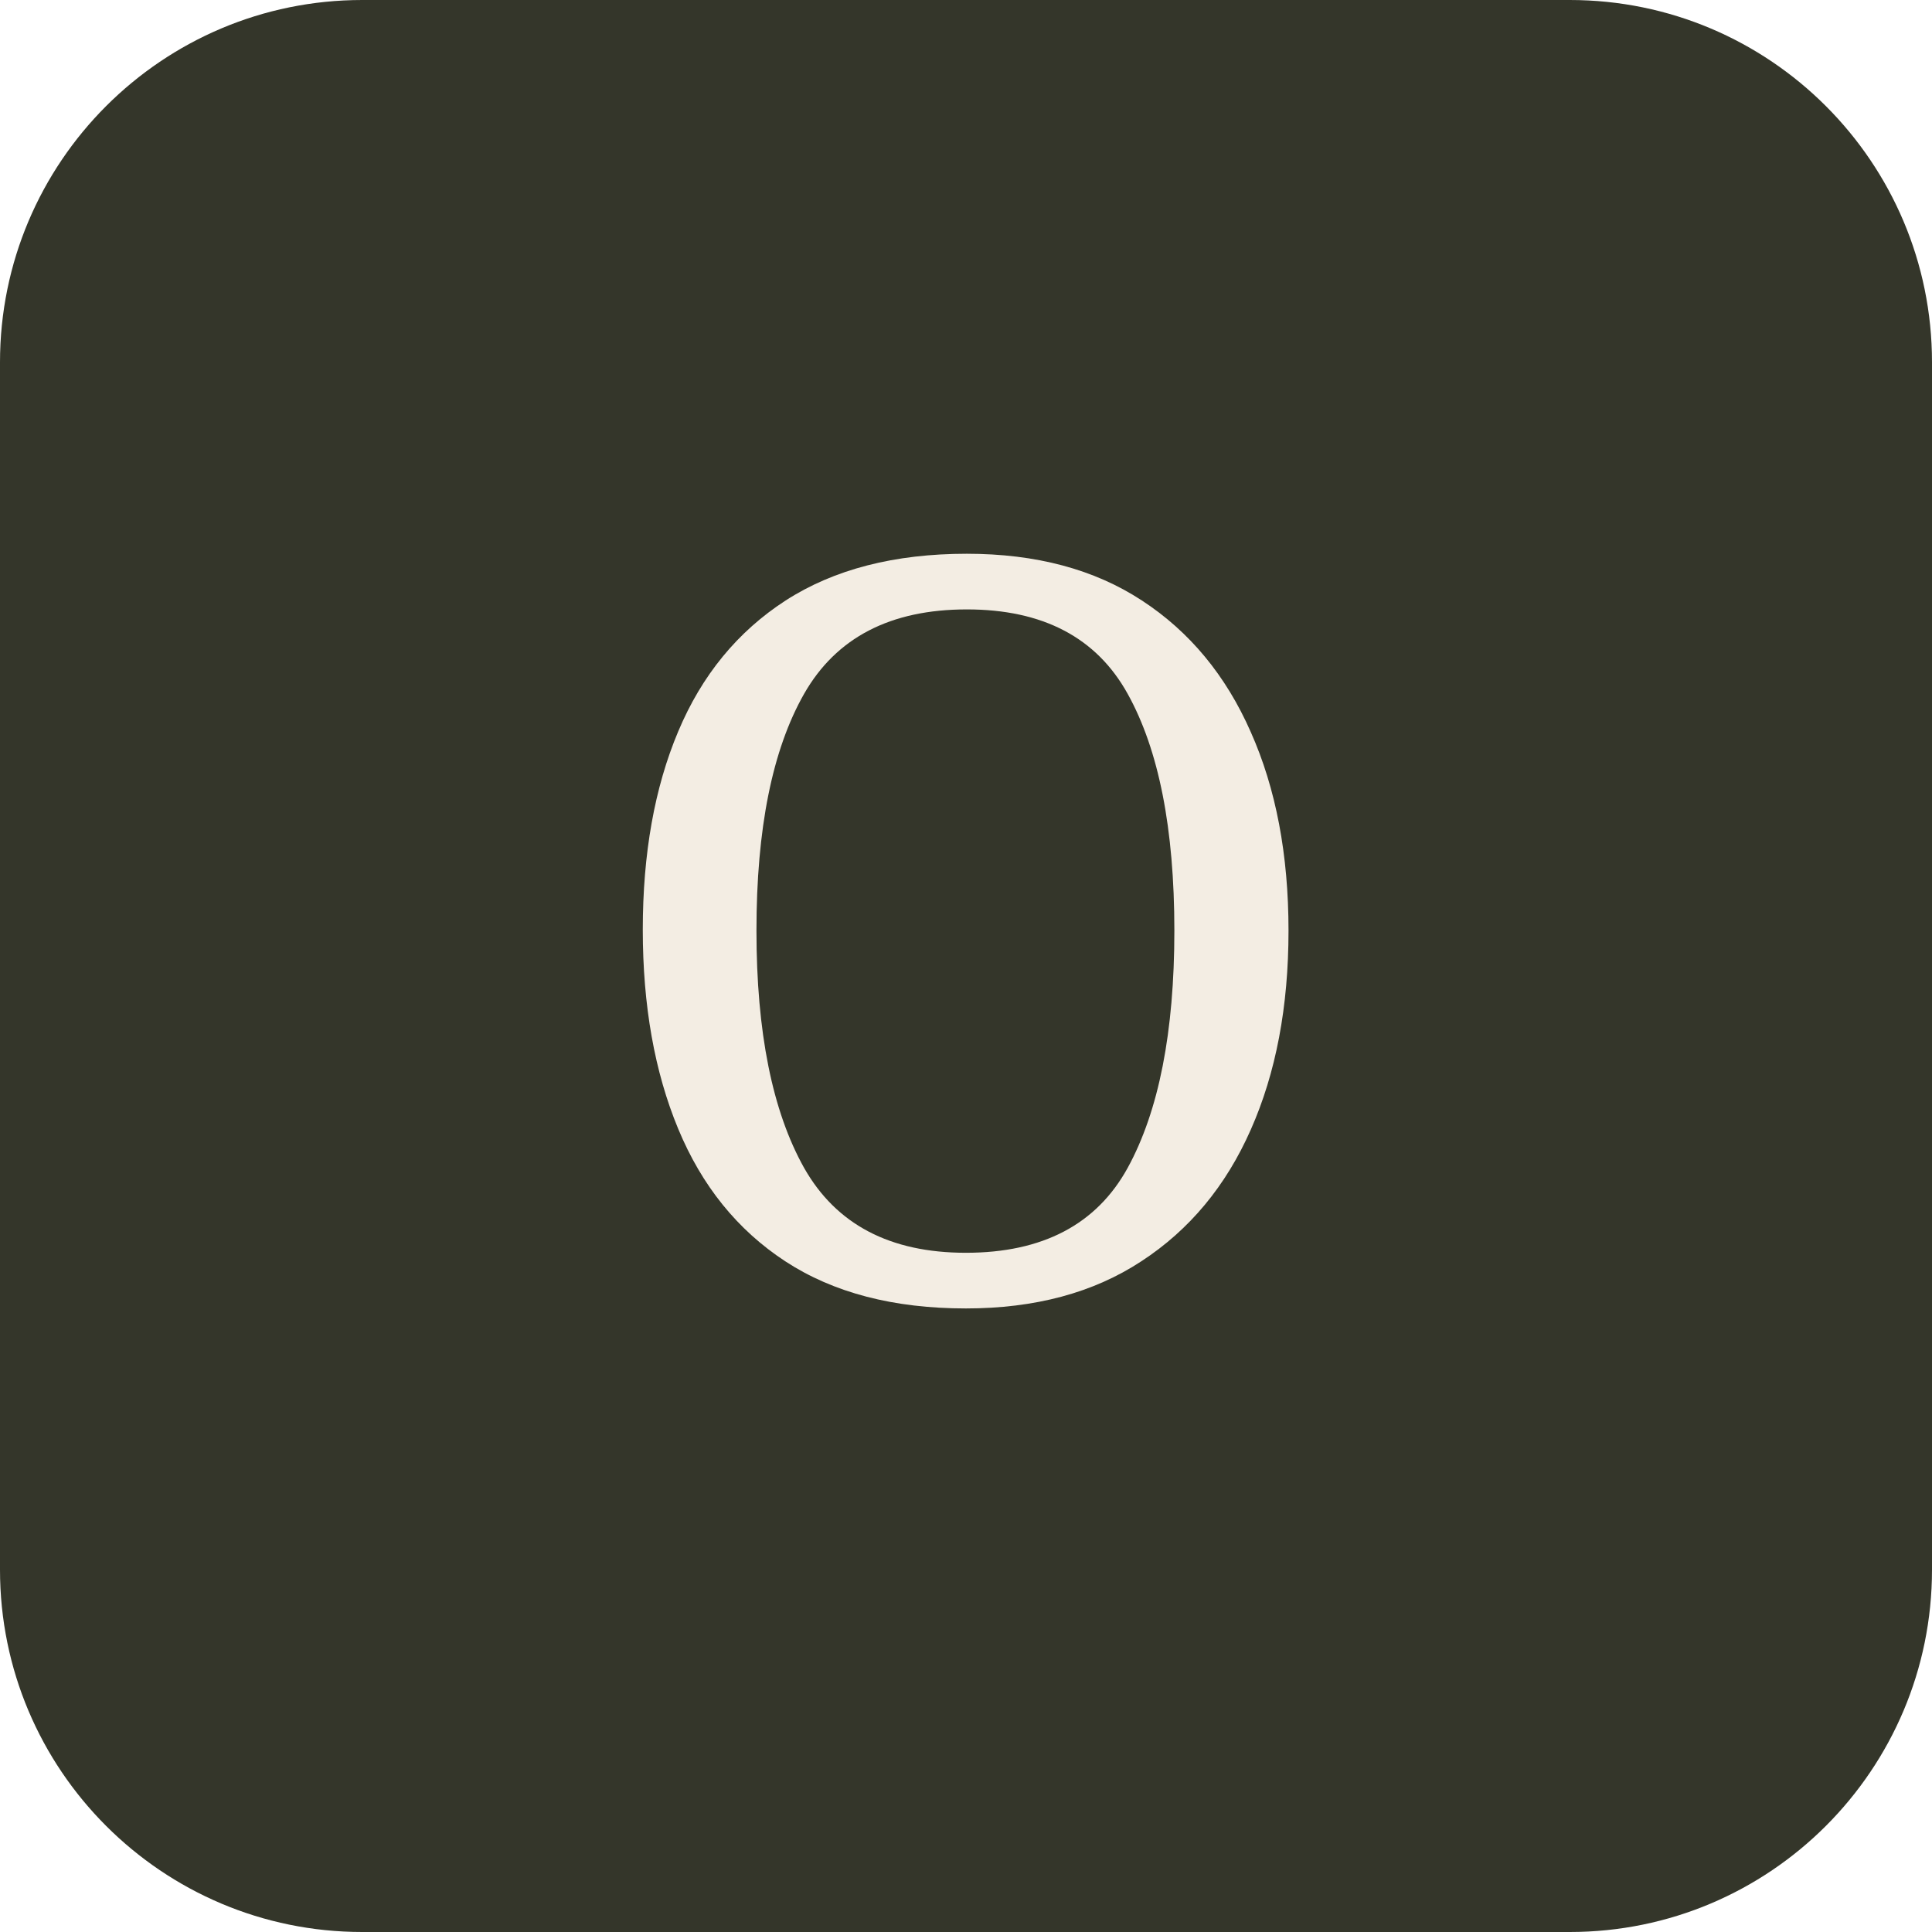
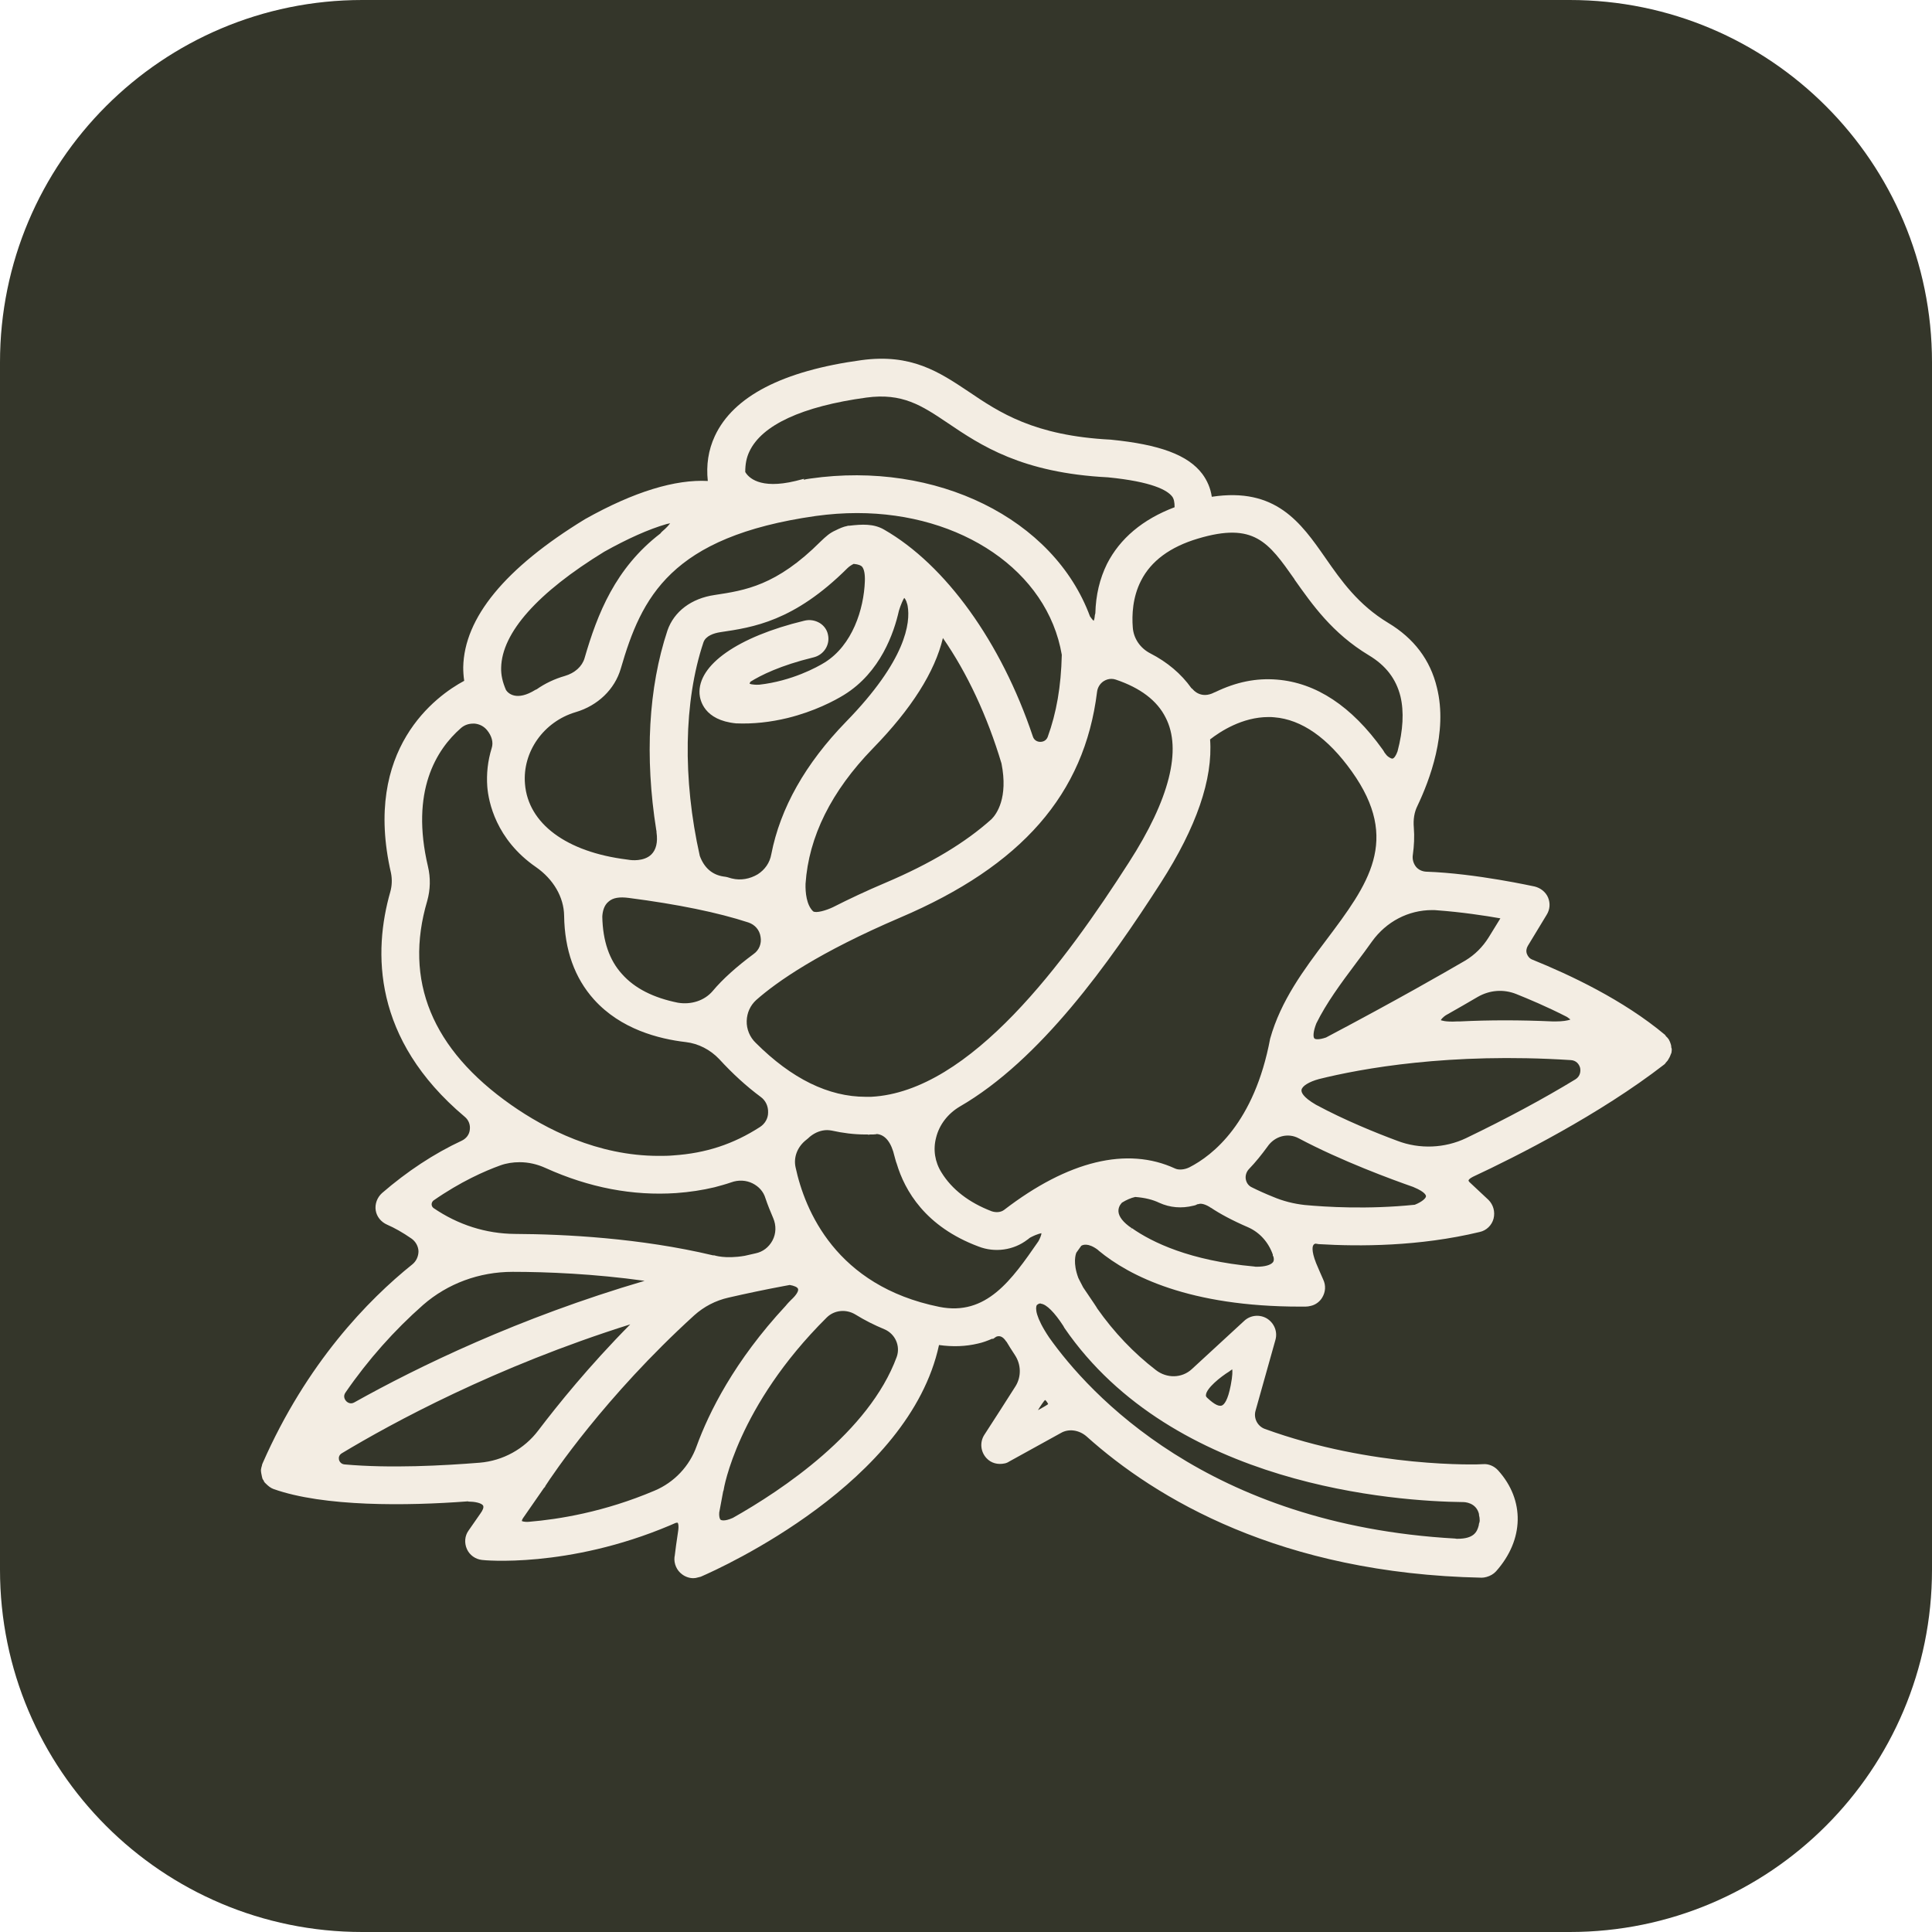
<svg xmlns="http://www.w3.org/2000/svg" viewBox="0 0 64 64">
  <rect width="64" height="64" rx="12" fill="#34362a" />
-   <text x="32" y="43" text-anchor="middle" font-family="Georgia, serif" font-size="34" fill="#f3ede3">O</text>
+   <svg x="8" y="9" width="48" height="46" viewBox="0 0 596 520">
+     <path fill="#f3ede3" d="M198.1 476.2L198.3 475.6C198.3 475.2 203.9 441.1 240.7 404.6C243.8 401.5 248.7 401 252.6 403.4C256.3 405.7 260.3 407.7 264.4 409.4C268.9 411.3 271.1 416.3 269.5 420.8C258.1 451.8 222.3 475.6 202.1 487C198.5 488.6 197.3 487.9 197.1 487.8C196.6 487.4 196.4 486.2 196.5 484.8C197 482 197.6 479 198.1 476.2ZM40.1 463.1C39.9 462.2 40.1 461.1 41.3 460.4C61.9 448 104.3 424.9 159.9 407.4C142.8 424.7 130.1 440.5 122.1 451C116.3 458.7 107.5 463.5 98 464.3C83 465.5 61.1 466.7 42.3 465C40.7 464.8 40.2 463.5 40.1 463.1ZM500.1 282.8C494.9 283.1 493.5 282.3 493.3 282.3L493.3 282.3C493.4 281.9 494.4 280.9 495.3 280.3C500.6 277.3 505.1 274.7 508.5 272.7C513.4 269.9 519.1 269.4 524.5 271.6C529.2 273.5 536.7 276.6 545.1 280.9C545.9 281.4 546.3 281.8 546.6 282C545.5 282.5 543.1 282.8 540.7 282.8L540.7 282.8L539.3 282.8C525.9 282.2 513.2 282.2 501.2 282.8L500.1 282.8ZM475.4 331.9C466.5 328.6 453.5 323.3 442.2 317.2L442 317.1C436.3 313.8 435.9 311.8 436 311C436.2 309.4 439.1 307.6 443.2 306.5C460.5 302.2 496.8 295.5 546.7 298.7C549 298.8 550.2 300.4 550.6 301.9C550.9 303.4 550.6 305.4 548.7 306.6L548.7 306.6C535.4 314.7 520.3 322.8 503.7 330.8C494.9 335 484.5 335.4 475.4 331.9ZM414.5 343.4C417.1 340.7 419.6 337.6 422 334.3C425 329.9 430.5 328.5 434.9 330.9C452.4 340.2 473.4 347.9 482 350.9L482.2 351C487 353 487.2 354.4 487.2 354.7C487.2 355.5 485.6 357 482.6 358.2C463.2 360.2 445.9 359.1 437.3 358.3C432.8 357.8 428.4 356.7 424.2 354.9C421.2 353.7 418.3 352.4 415.7 351.1C414.3 350.5 413.4 349.3 413.1 347.8C412.8 346.3 413.3 344.6 414.5 343.4ZM365.2 369.2L366.1 367.8C362.7 365.5 360.8 363.1 360.7 360.9C360.6 358.7 362.2 357.3 362.2 357.3C364 356.2 365.8 355.4 367.6 355C371.6 355.3 374.8 356.1 377.5 357.4C381.9 359.4 386.7 359.8 391.5 358.6C392 358.5 392.4 358.4 392.8 358.2C393 358 393.1 358 393.2 358L393.8 357.9C393.9 357.8 395.4 357.4 398.2 359.1L398.6 359.4L398.7 359.4C402.4 361.9 407.6 364.7 414.1 367.5C418.8 369.6 422.4 373.6 424.2 378.7L424.2 379.2L424.4 379.4C424.9 381 424.4 381.7 424.2 381.9C423.3 383 420.9 383.7 417.6 383.7C417.2 383.7 416.9 383.7 416.5 383.6C390.1 381.2 374.6 373.7 366.2 367.8L365.2 369.2ZM308.6 360.9C299.2 357.3 292.2 351.9 287.9 344.9C285.2 340.6 284.4 335.5 285.7 330.6C287 325.3 290.5 320.8 295.3 317.9C328.6 298.7 357 258.6 378.1 225.8C392.8 202.9 399.6 183.1 398.4 166.8C402.5 163.6 411.6 157.6 422.4 157.6C423.2 157.6 424 157.6 424.8 157.7C436 158.6 446.8 166.1 456.7 180C476.9 208.3 463.4 226.4 446.2 249.3C437 261.5 427.5 274.2 423.1 289.9C416.6 324.5 399.5 337.9 389.9 342.8C387.9 343.8 385.5 344 384 343.3C364.3 334.2 340 340.1 313.7 360.3C312.4 361.3 310.5 361.5 308.6 360.9ZM232.3 331.5C232.8 331.1 233.3 330.7 233.8 330.2C236 328.4 238.5 327.5 240.9 327.5C241.5 327.5 242.2 327.6 242.8 327.7C247.3 328.7 251.9 329.3 256.7 329.3L257.6 329.3L257.8 329.4L258.6 329.3C258.8 329.3 259 329.3 259.2 329.3L259.8 329.3C260.2 329.3 260.6 329.2 261 329.2C261.2 329.1 261.4 329.1 261.3 329.1C264.8 329.4 267.3 332.6 268.6 338.3L268.9 339.4C269.1 340.3 269.4 341 269.5 341.3C272.8 352.3 281.2 367.2 303.2 375.4C309.9 378 317.6 376.9 323.2 372.6C323.5 372.4 323.8 372.2 324.1 371.9L324.6 371.6C327.7 370 328.9 370 329 369.9C329.1 370.5 328.4 372.1 327.8 373.2C316.8 389.1 306.4 404.1 287 400.2C244.5 391.6 231.7 360.5 227.9 342.8C227 338.7 228.6 334.4 232.3 331.5ZM115.8 487.1L124.4 474.7L124.9 474.2L124.9 474C127.7 469.6 149.5 437.1 186.2 403.7C190.2 400.1 195 397.6 200.3 396.4C207.7 394.7 215.3 393.1 222.8 391.7L225.5 391.2C227.3 391.5 228.7 392.1 228.9 392.8C229.2 393.5 228.5 395.1 226 397.4C224.4 399 223.9 399.7 223.9 399.7C202.6 422.6 192.2 443.8 187.2 457.5C184.3 465.7 178 472.4 169.9 475.8C149.2 484.6 130.4 487.6 118.3 488.6C116.2 488.8 115.4 488.3 115.3 488.3C115.3 488.2 115.4 487.7 115.8 487.1ZM111.5 385.8L111.8 385.8C125.3 385.8 145.2 386.6 165.8 389.5C114 404.7 72.5 424.9 46.4 439.5C45 440.3 43.7 439.7 43 438.9C42.3 438.1 41.8 436.8 42.8 435.4C52.1 421.9 62.9 409.8 74.7 399.4C84.8 390.6 97.8 385.8 111.5 385.8ZM114.4 340.7C118 340.7 121.6 341.5 125.1 343.1C143 351.2 161 354.6 178.8 353.4C184.3 353 189.6 352.2 194.6 351C196.8 350.4 199.1 349.8 201.4 349C204.4 347.9 207.6 348.1 210.2 349.4C212.8 350.7 214.7 352.8 215.5 355.5C216.4 358.2 217.5 360.9 218.7 363.7C220 366.7 219.9 370.1 218.4 372.9C216.9 375.7 214.4 377.6 211.4 378.2L207 379.2C198.9 380.6 194.5 379 194.4 379L193.9 379C164 371.9 133.1 370.3 112.4 370.2C100.6 370.1 89.1 366.5 78.9 359.5C78.3 359 78.2 358.3 78.2 358C78.2 357.4 78.5 356.9 78.9 356.5C90.1 348.7 100.1 344.3 106.5 342C109 341.1 111.7 340.7 114.4 340.7ZM173 81.3C172.7 81.6 172.5 81.8 172.3 82.1C153.8 96.3 146.4 115.1 141.1 133.4C140.1 136.8 137.1 139.5 133 140.7C128.8 141.9 124.8 143.8 121.4 146.2L120.9 146.4C113.2 151.2 109.7 147.9 108.8 146.5C107.4 143.3 106.7 140.3 106.8 137.3C107.1 122.9 121.8 106.4 149.2 89.6C158.7 84.3 167.3 80.4 174.9 78.2C175.5 78.1 175.9 78 176.3 77.9C175.8 78.6 174.9 79.7 173 81.3ZM253.2 73.7C296 73.7 331.5 97.4 337.4 132C337.1 145.1 335.2 155.9 331.6 165.8C331 167.3 329.7 167.8 328.6 167.8L328.5 167.8C327.4 167.8 326 167.2 325.5 165.6C312.5 126.8 289.6 95 264.3 80.5C260 78 255.2 78.3 250 78.9C249.6 78.9 249.3 78.9 249.2 79C247.5 79.3 245.8 80.1 244.4 80.8C241.9 81.9 240.4 83.3 238.2 85.4C220 103.6 207.1 105.5 194.6 107.4C185 108.8 177.9 114.2 175.2 122C167.4 145.5 165.8 173.9 170.6 204.1C170.7 204.3 170.7 204.6 170.7 205C171.3 209.2 170.5 212.2 168.6 214.1C165.5 217.2 159.9 216.4 159.9 216.4L158.5 216.2C133.6 213.1 117.9 201.4 116.6 185.1C115.5 171.9 124.3 159.5 137.4 155.6C146.6 152.9 153.5 146.2 156 137.7C164.5 108.4 176.4 83.4 236.2 74.9C242 74.1 247.6 73.7 253.2 73.7ZM473.4 174.7C472.6 174.7 471.3 173.7 470.9 173.2L470.7 172.9C470.5 172.7 470.4 172.5 470.2 172.3C469.9 171.8 469.7 171.4 469.4 171C456.6 153.1 442 143.5 425.9 142.2C417.3 141.5 409.1 143.2 400.6 147.3L400.1 147.5C394.7 150.3 391.5 146.5 391.2 146.1L390.7 145.7C386.5 139.8 380.8 135 373.8 131.4C369.7 129.3 366.9 125.3 366.6 120.7C366.2 115.7 366.5 108.3 370 101.5C374.1 93.4 382 87.6 393.4 84.2C416.5 77.3 422.4 85.7 433.1 100.9L433.1 101C440.4 111.3 448.6 123.1 463.7 132.2C470.7 136.4 474.9 141.9 476.7 149.1C478.2 155.4 477.8 163 475.5 171.7C474.9 173.4 474.1 174.6 473.4 174.7ZM211.7 274C220.3 266.4 237.5 254.4 270.9 240.1C320.9 218.8 346.7 189.3 351.9 147.3C352.1 145.5 353.1 143.8 354.7 142.8C355.7 142.2 356.7 141.9 357.8 141.9C358.4 141.9 359 142 359.6 142.2C369.7 145.6 376.6 150.8 380.1 157.8C386.9 170.9 381.7 191.5 365 217.4C339.1 257.8 299.9 311.7 259 313.8C258.3 313.8 257.5 313.8 256.7 313.8C241.5 313.8 226.3 306.4 211.5 291.6C209.1 289.3 207.7 286 207.8 282.6C207.9 279.2 209.3 276.2 211.7 274ZM232 226.2C233.3 206.8 242.6 188.1 259.7 170.5C275.6 154.2 285.2 139 288.5 125.1C298.5 139.5 306.8 157.3 312.6 176.7C315.4 190.8 310.6 197.5 308.5 199.6C297.7 209.3 283.4 217.9 264.8 225.8C257 229.1 250 232.4 243.3 235.8C240.6 237.1 236.3 238.4 235.1 237.5C232.4 234.9 231.9 229.8 232 226.2ZM239.8 135.2C236.9 137 226.4 142.8 212.9 144.3C209.8 144.4 209.1 143.9 209 143.9C209 143.7 209.3 143.2 209.3 143.1C213.6 140.4 221.6 136.4 235.1 133.1L235.5 133C239.6 131.9 242.2 127.8 241.2 123.6C240.8 121.7 239.6 120 237.8 118.9C235.9 117.8 233.7 117.4 231.4 118C204.1 124.6 187.6 136.2 188.4 148.1C188.6 150.6 190.2 158.9 203.4 160.2C210.5 160.5 217.6 159.7 224.6 158C235.6 155.3 243.9 150.9 247.8 148.5C262.9 139.2 268.4 122.8 270.4 113.9C271.1 111.5 272.3 108.9 272.6 108.6C272.6 108.6 273 108.9 273.5 110.1L273.6 110.5C273.8 110.9 273.9 111.4 274 111.9C275.2 118.8 273.4 134.2 248.6 159.6C232 176.7 221.6 195 217.9 214.1C217.3 217.5 215.3 220.4 212.3 222.3C209.1 224.2 205.3 224.9 201.7 224C201.6 224 201.4 223.9 201.3 223.9C200.4 223.6 199.4 223.3 198.3 223.2C193.6 222.5 190.3 219.6 188.5 214.7C181.4 183.1 181.9 151.1 190 126.9C190.9 124.2 194.3 123.1 196.9 122.7C210.4 120.7 227.2 118.3 249.2 96.4C249.9 95.7 250.8 95.1 251.8 94.6C253.9 94.8 254.8 95.3 255.2 95.7C256.1 96.7 256.5 98.8 256.4 101.7C256 113.2 251.3 128.1 239.8 135.2ZM235.1 131.4L235.1 131.4L235.1 131.4ZM179.5 275.1C169.5 273.1 161.7 269.2 156.5 263.3C151.3 257.6 148.6 249.7 148.4 239.7C148.5 237.8 149 235.1 151 233.5C152.8 231.9 155.5 231.5 159.3 232C179.4 234.6 196 238 208.5 242.1C211.2 243 213.1 245.2 213.5 248C214 250.8 212.9 253.5 210.6 255.1C203.6 260.3 197.9 265.4 193.8 270.3C190.4 274.3 184.9 276 179.5 275.1ZM513 248.2C510.5 252.2 507.3 255.4 503.3 257.8C494.7 262.8 475.8 273.7 446.1 289.4C443.2 290.4 441.7 290.2 441.3 289.8C440.7 289.2 440.8 286.9 442.1 283.6C446.2 275.3 452 267.4 458.6 258.6C460.7 255.8 462.9 252.9 465 249.9C470.9 241.7 480 237 489.7 237C490.5 237 491.2 237 491.9 237.1C501.6 237.8 511.6 239.3 517.8 240.4L513 248.2ZM290.4 36.6C304 45.8 320.9 57.2 356.4 59C374.6 60.8 380.8 64.3 382.8 66.9C383.5 67.8 383.8 69.2 383.8 71.3C370.6 76.3 361.3 84.2 356 94.6C353 100.7 351.4 107.4 351.2 114.9L351 115.7C350.9 117 350.7 117.7 350.5 118C350.1 117.7 349.5 116.9 349 116.2L349 116.2C334.1 75.9 285.7 52.1 234 59.5C233.1 59.6 232.1 59.8 231.2 60L231.4 59.6L227.9 60.5C213 64.1 208.4 58.9 207.2 56.8C207.2 53.6 207.7 50.9 208.9 48.4C214 37.5 230.6 29.8 257 26.2C271.8 24.2 279.7 29.4 290.4 36.6ZM76.7 219.1C69.4 188.1 80.1 171 90.3 162.1C91.7 160.9 93.4 160.3 95.3 160.3C95.5 160.3 95.7 160.3 95.9 160.3C97.9 160.5 99.7 161.4 101 163C102.9 165.3 103.7 168 102.9 170.4C101.3 175.6 100.7 180.9 101.1 186.3C101.6 192.4 104.6 207.9 121.1 219.3C128.3 224.3 132.6 231.7 132.7 239.3C132.9 253.4 137 264.9 145 273.8C156 286 171.6 290 182.8 291.3C187.9 291.9 192.8 294.4 196.5 298.3C202 304.3 207.7 309.5 213.5 313.8C215.6 315.3 216.7 317.7 216.6 320.3C216.6 322.7 215.3 324.9 213.3 326.2C202.3 333.3 191 337 177.7 337.9C175.6 338.1 173.6 338.1 171.6 338.1C146.4 338.1 125 327 111 317.2C78.3 294.3 66.7 266 76.4 233.2C77.7 228.6 77.8 223.7 76.7 219.1ZM502.4 480.5L502.5 480.5L502.5 480.5C503 480.5 507.8 480.6 509 485.4L509 485.8C509.2 486.5 509.3 487.3 509.3 488.1C509.3 488.5 509.2 488.9 509 489.4L508.9 490.1C508.2 492.8 506.9 495.6 500.1 495.6C499.8 495.6 499.5 495.6 499.2 495.5C397.4 489.8 348.5 435.8 332.2 412.8C326.5 404.3 326.5 400.7 327.1 399.5C327.6 399.1 328 398.8 328.6 398.8C328.7 398.8 328.7 398.8 328.8 398.9C331.1 399.1 334.5 402.6 338 408L338.5 408.9C383.3 474.1 475.3 480.2 502.4 480.5ZM325.3 443.9L326 445.3L325.3 443.9L325.3 443.9L325.3 443.9ZM331.8 440.2C331 440.8 329.4 441.7 327.6 442.7C328.6 441 330 439 330.5 438.5C330.8 438.6 331.5 439.5 331.8 440.2ZM396.7 436.4C396.9 433.7 402.5 429.1 406.4 426.7L406.5 426.6C407 426.2 407.3 426.1 407.5 425.9C407.6 426.6 407.7 428.3 406.9 432.4C405.7 438.7 404.2 440.4 403.2 440.8C402.2 441.1 400.6 440.8 397.2 437.6C396.8 437.2 396.6 436.9 396.7 436.4ZM588.1 293.5C588.1 292.7 587.9 292.1 587.7 291.6C587.6 291.2 587.4 290.9 587.2 290.5L587.2 290.4C586.8 289.8 586.4 289.3 586 289L585.5 288.3C568.3 273.9 546.3 263.6 531 257.4C529.9 257 529.1 256.1 528.7 255C528.3 253.9 528.5 252.7 529.1 251.7L536.8 239C538.2 236.8 538.4 234.2 537.4 231.8C536.4 229.5 534.3 227.9 531.9 227.3C531.7 227.3 507.8 221.9 487.2 221.2C485.6 221.1 484.1 220.4 483.1 219.2C482 217.8 481.5 216 481.8 214.2C482.3 210.6 482.5 206.8 482.2 203.1C481.9 199.7 482.4 196.7 483.7 194.1C488.6 183.8 496.3 163.9 491.7 145.5C489 134.1 482.2 125.2 471.7 118.9C459.3 111.4 452.4 101.6 445.8 92.1C435.7 77.6 425.4 63 399.1 67C398.6 63.5 397.2 60.3 395.2 57.6C389.3 49.8 377.7 45.5 357.5 43.5C326 41.9 311.7 32.3 299 23.7C287 15.7 275.5 8 255 10.8C222.6 15.2 202.3 25.7 194.7 42C192 47.8 191.1 54 191.8 60.5C178.5 59.8 161.6 64.8 141.3 76.2C108.4 96.3 91.6 116.8 91.2 137.1C91.2 138.9 91.3 140.6 91.6 142.7C80.2 148.8 49.7 170.6 61.5 221.8C62 224.4 61.9 227 61.2 229.5C54.2 254 53.8 290 91.8 322C93.4 323.3 94.2 325.3 93.9 327.4C93.7 329.3 92.5 330.9 90.7 331.8C79.1 337.2 68.1 344.5 57.8 353.4C55.8 355.2 54.8 357.9 55.2 360.5C55.6 363.1 57.4 365.3 59.9 366.4C62.9 367.7 66.3 369.6 69.9 372.1C71.6 373.3 72.7 375.2 72.8 377.3C72.8 379.4 71.9 381.4 70.3 382.7C52.1 397.3 26.8 423.3 8.7 464.5C8.5 464.9 8.4 465.3 8.4 465.5C8.2 466 8.1 466.6 8 467.2C8 467.6 8 467.9 8.1 468.5C8.2 469.1 8.3 469.6 8.4 470L8.6 470.8C8.7 471.1 8.9 471.4 9.1 471.6C9.1 471.7 9.2 472 9.5 472.4L10 472.9C11 473.9 12 474.7 13.1 475.1C33.8 482.5 68.1 482.1 93.1 480.2L93.4 480.3L93.5 480.3C95.6 480.3 98.8 480.8 99.4 482C99.7 482.7 99.3 483.8 98.2 485.3L93.4 492.2C91.8 494.4 91.6 497.3 92.7 499.8C93.8 502.3 96.2 504 98.9 504.3C99.2 504.4 134.1 507.9 176.2 490.1L178.5 489.1C179.1 488.9 179.4 489 179.4 489C179.4 489 180.1 489.7 179.5 493.1C178.9 497 178.5 500.1 178.3 501.8C178.2 502.4 178.2 502.9 178.1 503.1C177.8 505.8 179 508.6 181.2 510.2C182.5 511.2 184.2 511.8 185.8 511.8C186.5 511.8 187.1 511.7 187.7 511.5C188.1 511.4 188.5 511.3 188.9 511.2C197.7 507.4 274.7 472.5 286.9 415.9C292.6 416.7 297.9 416.5 302.9 415.3C304.8 414.9 306.7 414.2 308.8 413.3L309.1 413.4L310.4 412.5C311.8 411.9 313.2 412.4 314.5 414.4L314.7 414.6C315.6 416.1 316.7 417.9 318.1 420C320.7 423.9 320.8 428.9 318.4 432.8C314.6 438.8 309.4 446.9 305.5 452.9C303.6 455.9 304 459.8 306.4 462.4C308.3 464.5 311.1 465.2 313.9 464.6C314.5 464.5 315.2 464.2 315.8 463.8L337 452.1C340.2 450.2 344.5 450.8 347.6 453.5C376 479 427.4 509.9 510.1 511.6C510.7 511.6 511.4 511.5 512.1 511.3C513.6 510.9 515 510.1 516 509C527.6 496 527.9 479.7 516.9 467.5C515.3 465.7 512.9 464.7 510.7 464.9C509 465.1 465.1 466.5 420.9 450.4C417.9 449.3 416.2 446 417.1 442.9L425.3 413.7C426.2 410.4 424.8 406.9 421.8 405C418.8 403.2 415 403.6 412.5 405.9L390.9 425.8C386.8 429.6 380.6 429.7 376.1 426.2C367 419.2 358.9 410.7 352 400.9C351.7 400.3 350.6 398.7 346.2 392.2C345.7 391.3 345.3 390.4 344.8 389.5L344.2 388.3C341.9 382.1 343.1 378.6 343.4 377.9C344.1 377 344.7 376 345.4 375.1C346 374.7 348.2 373.7 352.3 376.8L352.6 377.1C365.3 387.6 390 400.1 435.4 400.1C436.9 400.1 438.4 400.2 439.8 399.8C441.7 399.4 443.5 398.1 444.5 396.4C445.9 394.1 446.1 391.4 444.9 388.9C443.9 386.6 442.9 384.4 442 382.2C439.9 376.9 440.6 375.1 440.9 374.8C441 374.6 441.2 374.3 441.8 374.2L443.1 374.4C459.7 375.4 484.4 375.4 509.3 369.4C512.1 368.8 514.3 366.6 515 363.9C515.7 361.1 514.9 358.2 512.9 356.2L505.1 348.9C504.9 348.7 504.7 348.4 504.7 348.2C504.7 348.1 504.9 347.5 506.5 346.7L506.5 346.7C524.5 338.3 558.6 321.1 585.2 300.5C585.6 300.2 585.8 299.9 585.8 299.8C586.1 299.5 586.3 299.2 586.6 298.9C587.2 298 587.6 297.2 587.9 296.3C588 296.1 588.2 295.7 588.2 295.5L588.3 294.4C588.3 294 588.2 293.7 588.1 293.5Z" />
+   </svg>
</svg>
